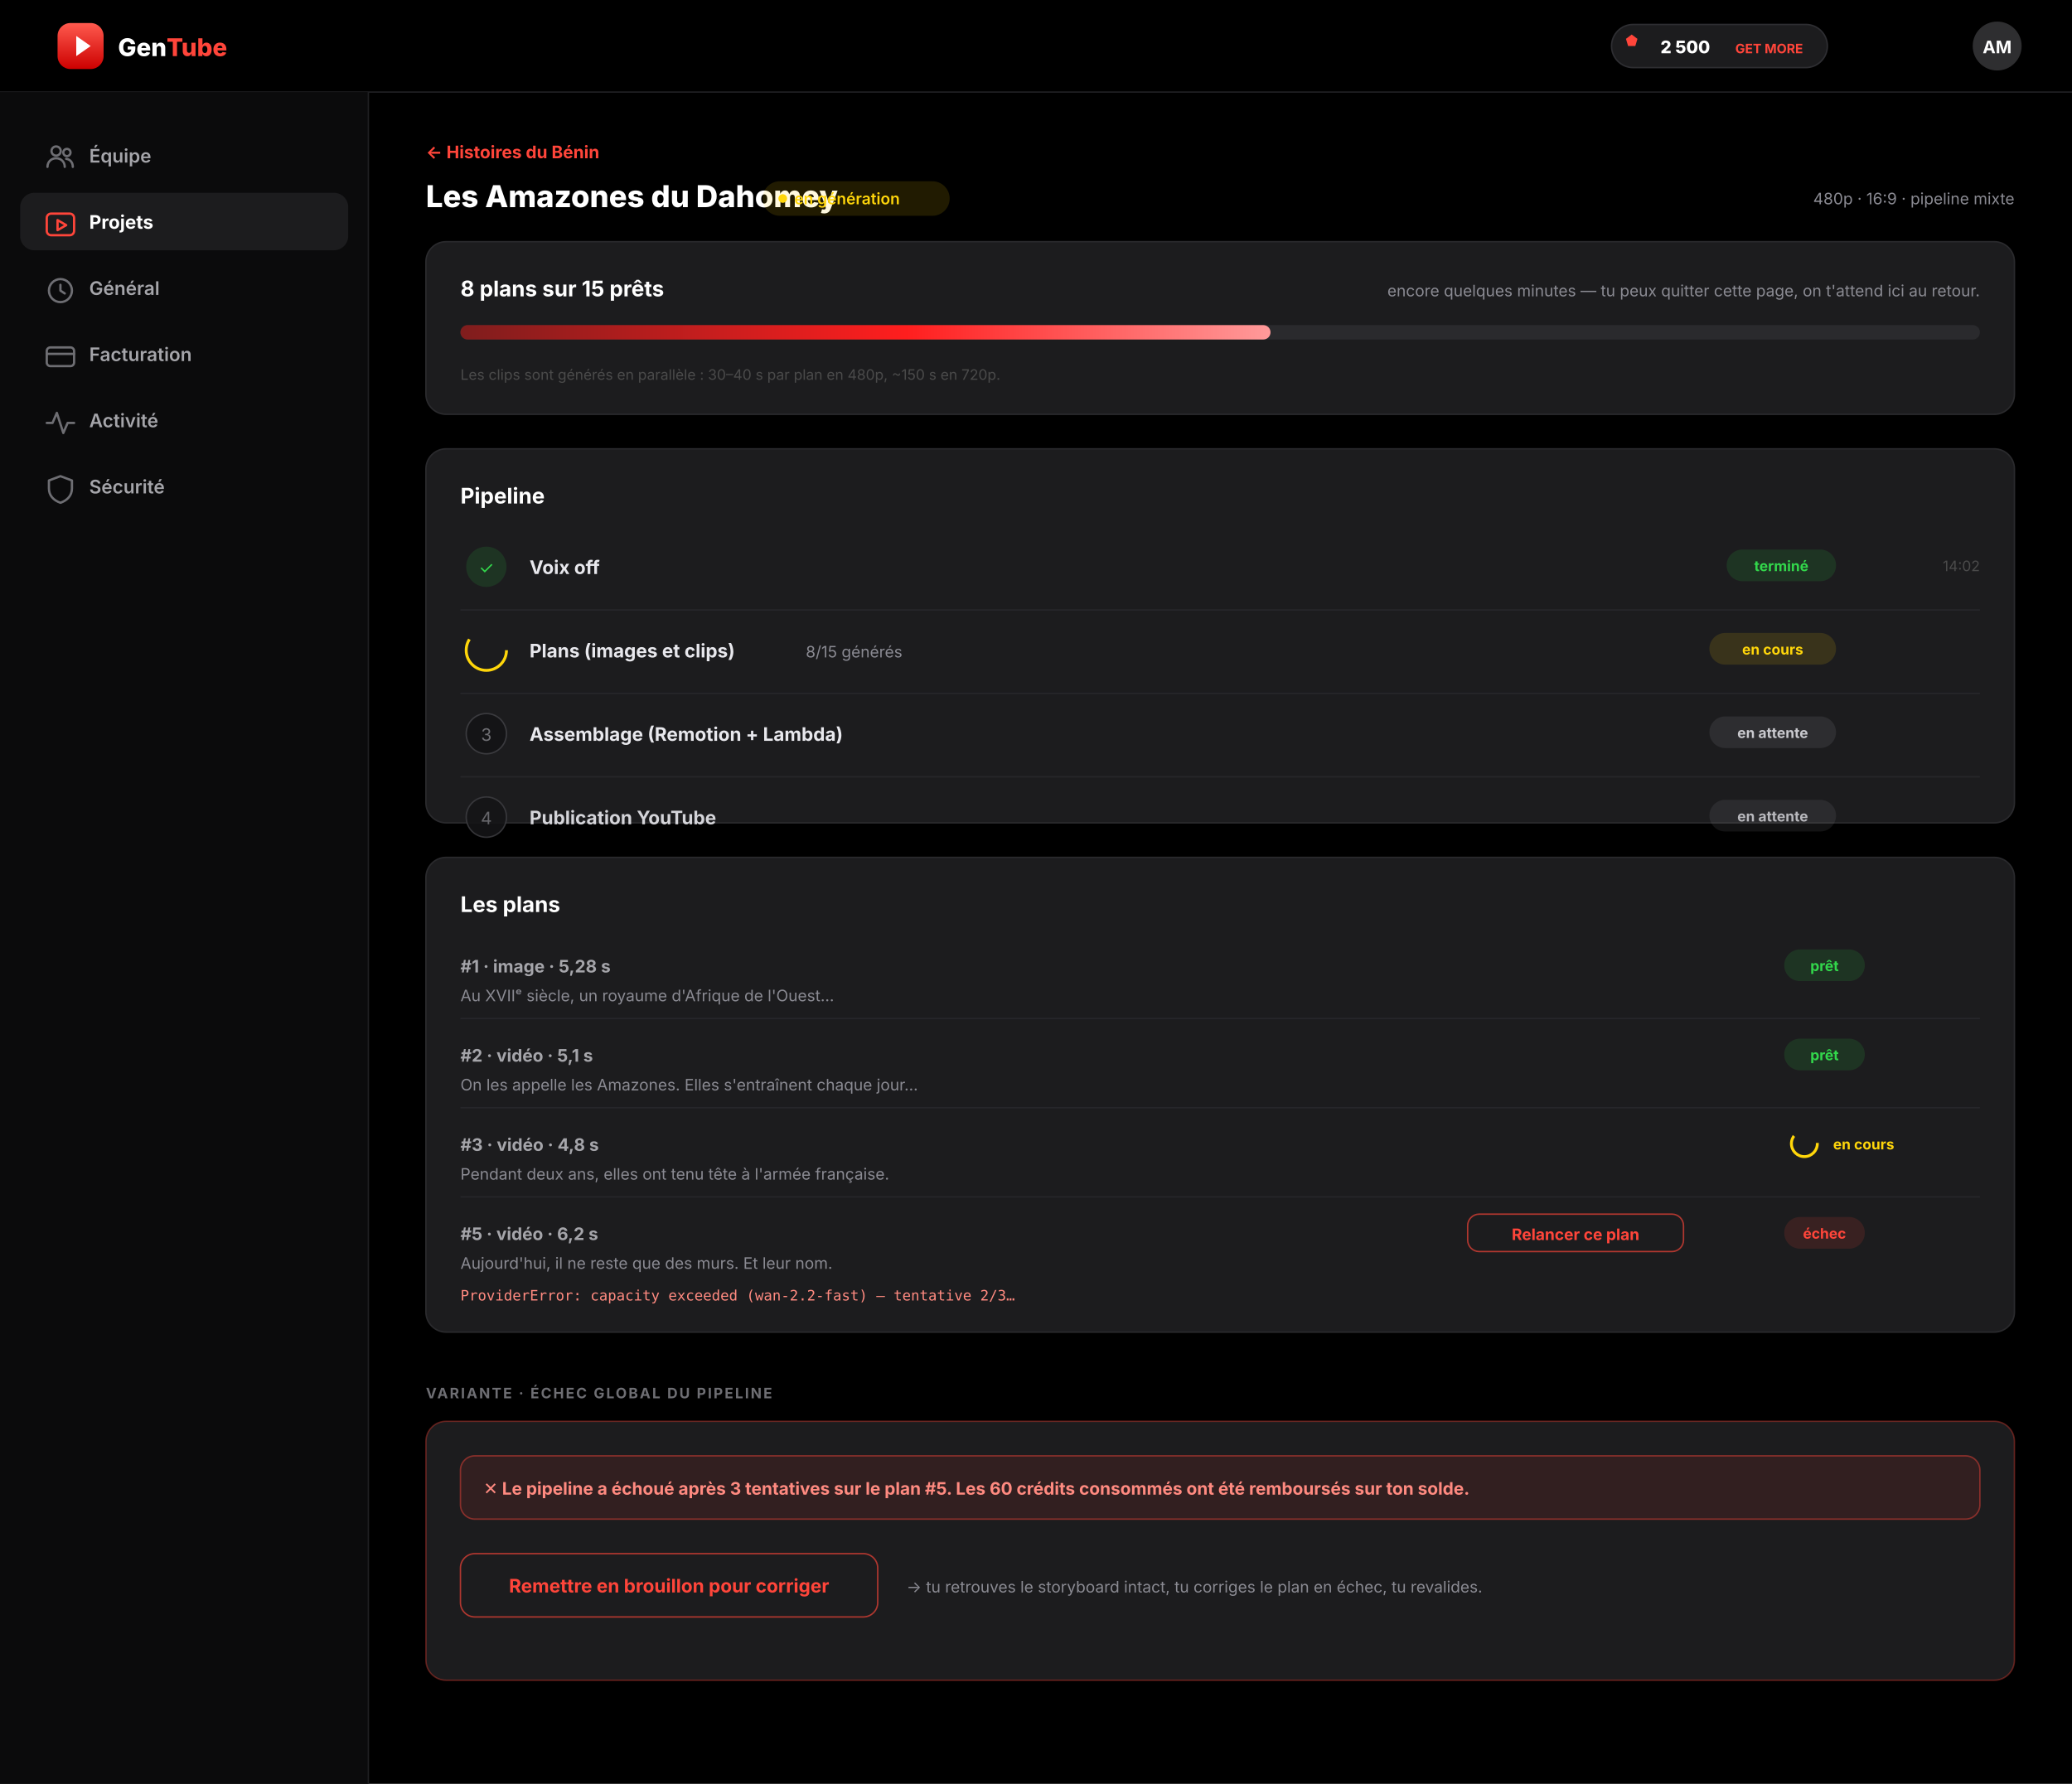
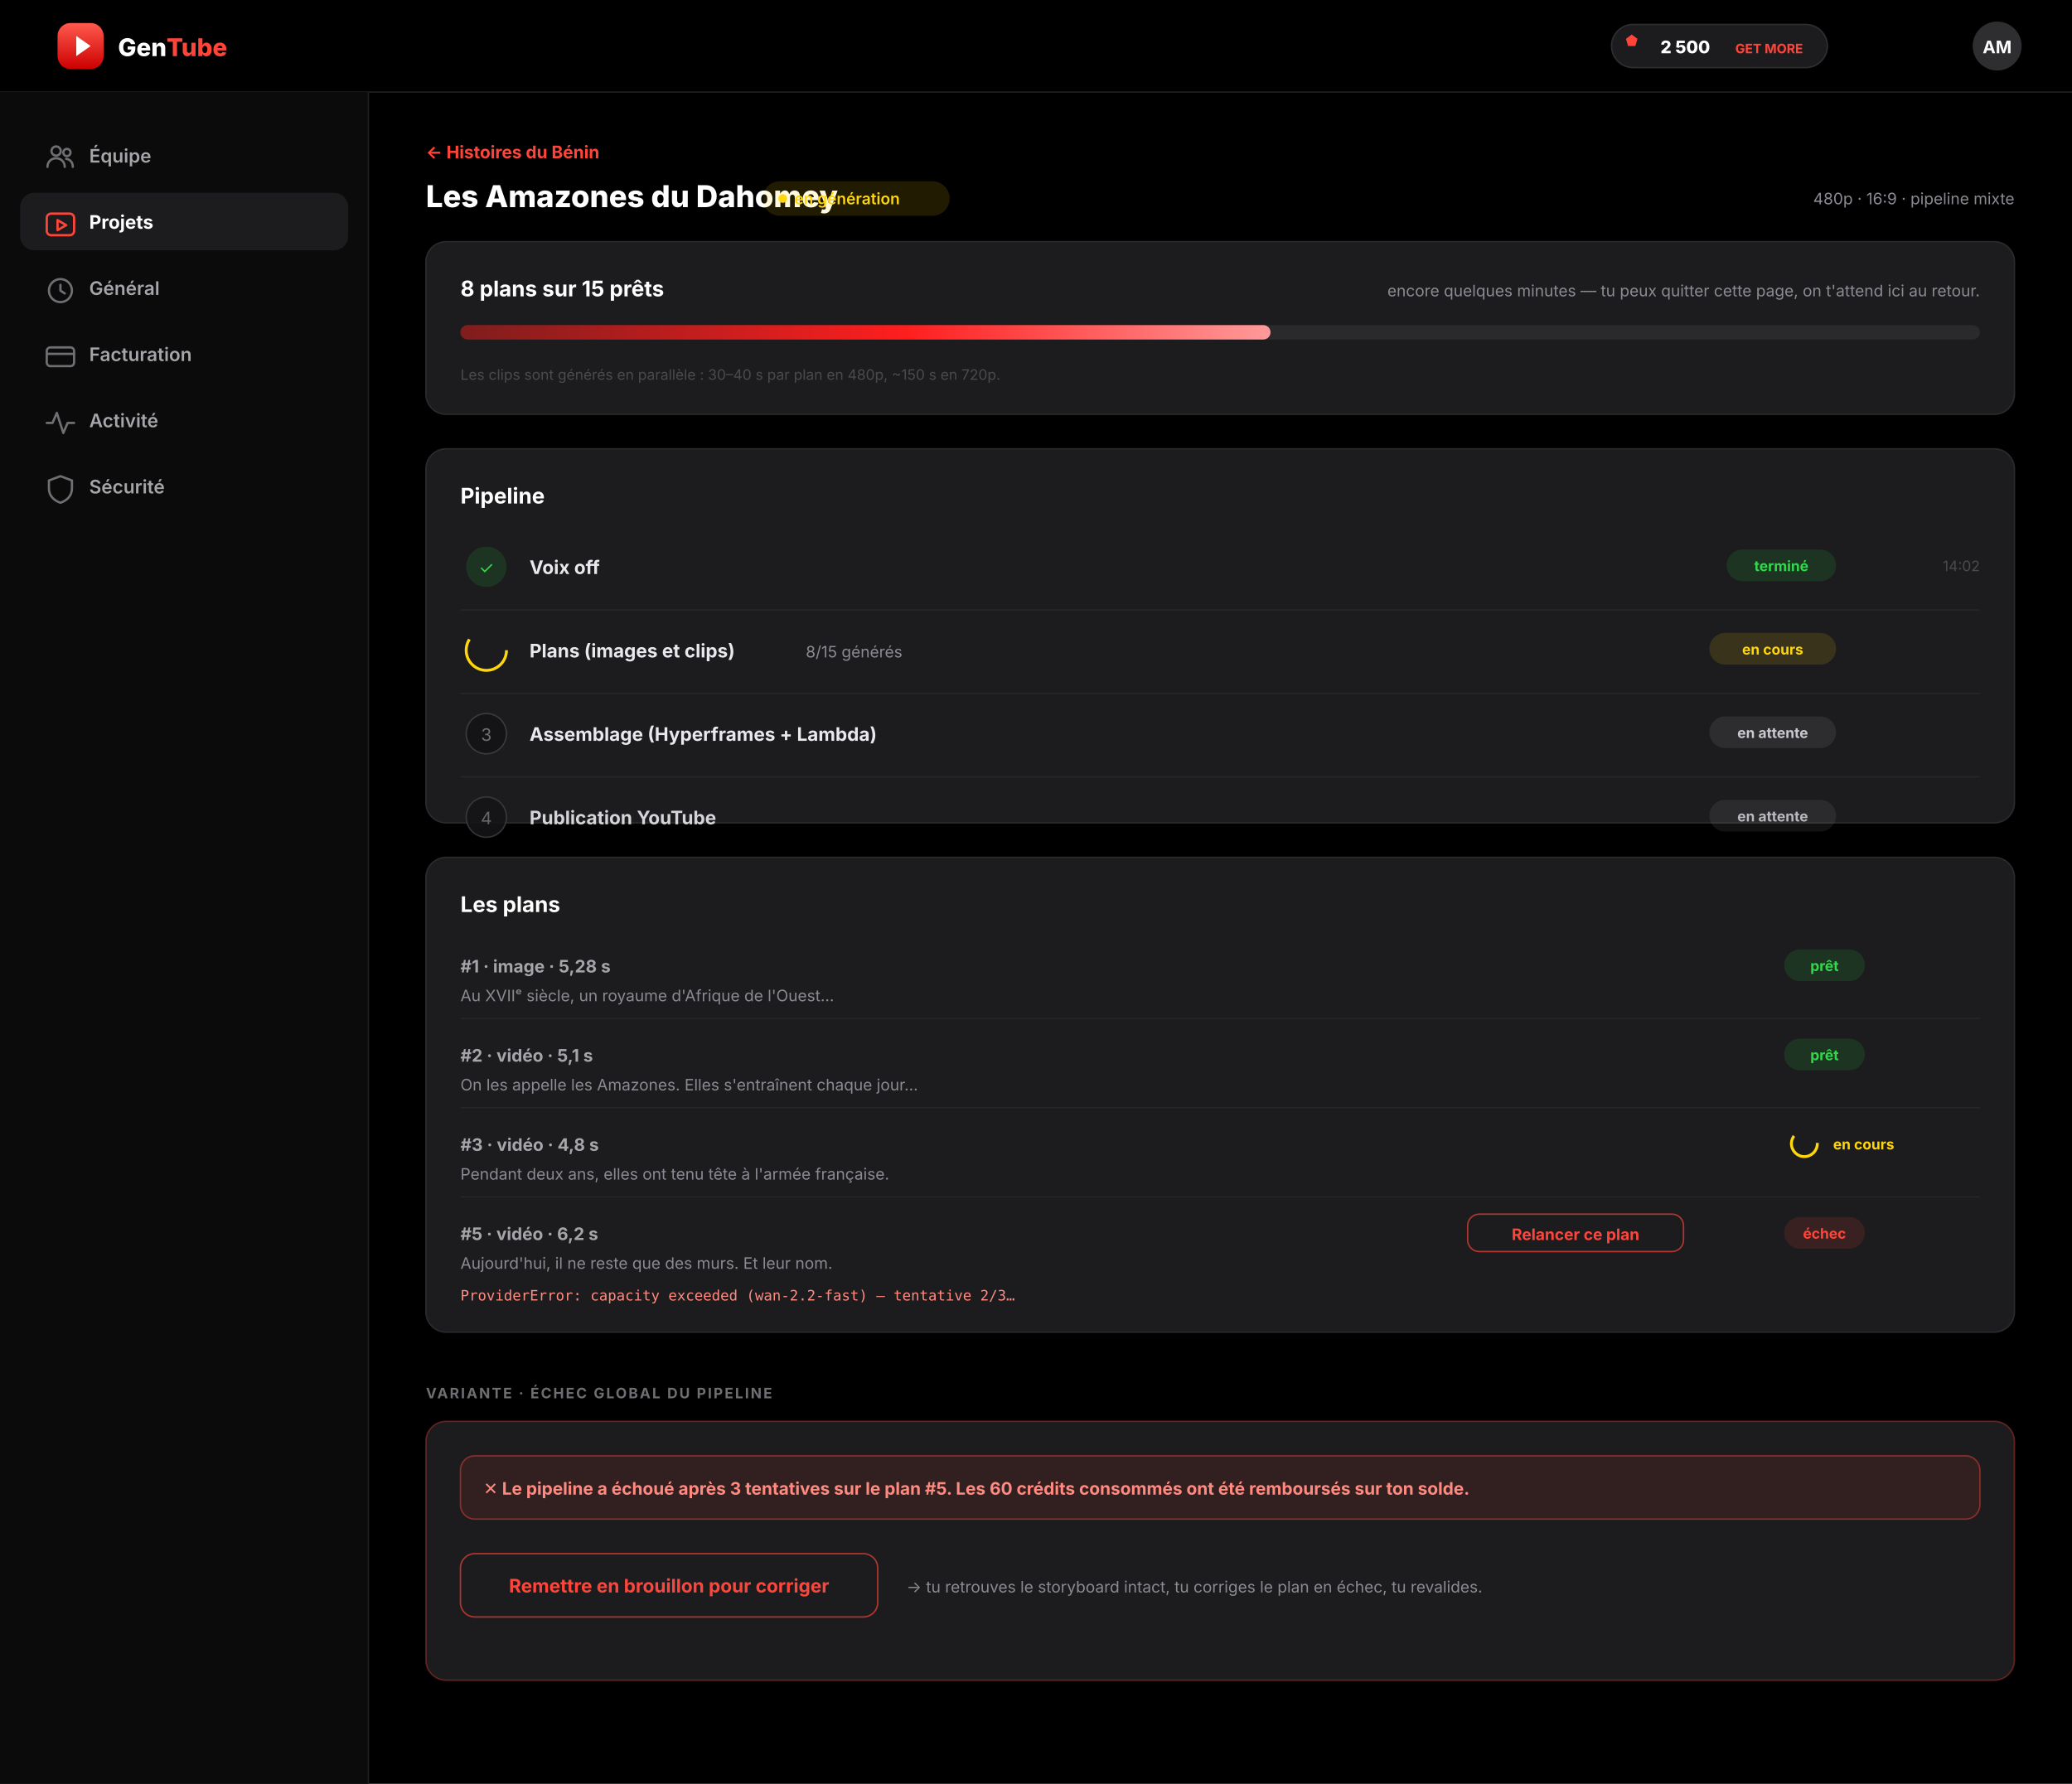
<svg xmlns="http://www.w3.org/2000/svg" width="1440" height="1240" viewBox="0 0 1440 1240" font-family="Plus Jakarta Sans, Inter, -apple-system, 'Segoe UI', sans-serif">
  <defs>
    <linearGradient id="red" x1="0" y1="0" x2="0" y2="1">
      <stop offset="0" stop-color="#FF5A4E" />
      <stop offset="1" stop-color="#CC0000" />
    </linearGradient>
    <linearGradient id="bar" x1="0" y1="0" x2="1" y2="0">
      <stop offset="0" stop-color="#7f1d1d" />
      <stop offset=".55" stop-color="#FF1E1E" />
      <stop offset="1" stop-color="#FF9A9A" />
    </linearGradient>
  </defs>
  <style>
    .h1{font-size:21px;font-weight:800;fill:#fff}
    .h2{font-size:15px;font-weight:700;fill:#fff}
    .body{font-size:13px;fill:#E8E8ED}
    .sub{font-size:12px;fill:#A5A5AA}
    .mut{font-size:11px;fill:#8A8A92}
    .tiny{font-size:10px;fill:#4A4A4A}
    .lbl{font-size:10px;font-weight:700;fill:#6E6E73;letter-spacing:.12em}
    .nav{font-size:13px;font-weight:600;fill:#A5A5AA}
    .navOn{font-size:13px;font-weight:700;fill:#fff}
    .card{fill:#1C1C1E;stroke:#2A2A2D}
    .ghost{fill:none;stroke:#3A3A3E}
    .link{font-size:12px;font-weight:700;fill:#FF453A}
  </style>
  <rect width="1440" height="1240" fill="#000000" />
  <rect width="1440" height="64" fill="#000" />
  <line x1="0" y1="64" x2="1440" y2="64" stroke="#1F1F22" />
  <g transform="translate(40,16)">
    <rect width="32" height="32" rx="9" fill="url(#red)" />
    <path d="M13 9 L23 16 L13 23 Z" fill="#fff" />
    <text x="42" y="23" font-size="17" font-weight="800" fill="#fff">Gen<tspan fill="#FF453A">Tube</tspan>
    </text>
  </g>
  <g transform="translate(1120,17)">
    <rect width="150" height="30" rx="15" fill="#1C1C1E" stroke="#2E2E32" />
    <path d="M14 7 l4 3 -1.5 5 -5 0 -1.5 -5 z" fill="#FF453A" />
    <text x="34" y="20" font-size="12" font-weight="800" fill="#fff">2 500</text>
    <text x="86" y="20" font-size="9" font-weight="700" fill="#FF453A">GET MORE</text>
  </g>
  <circle cx="1388" cy="32" r="17" fill="#2E2E30" />
  <text x="1388" y="37" text-anchor="middle" font-size="12" font-weight="700" fill="#fff">AM</text>
  <rect x="0" y="64" width="256" height="1176" fill="#0B0B0C" />
  <line x1="256" y1="64" x2="256" y2="1240" stroke="#1F1F22" />
  <g stroke-width="1.6" fill="none" stroke-linecap="round" stroke-linejoin="round">
    <g transform="translate(30,98)" stroke="#6E6E73">
      <circle cx="9" cy="7" r="3.2" />
      <path d="M3 18c0-3.6 2.7-6 6-6s6 2.4 6 6" />
      <circle cx="16.5" cy="8" r="2.5" />
      <path d="M16 12.4c2.8.4 4.6 2.5 4.6 5.6" />
    </g>
    <text x="62" y="113" class="nav">Équipe</text>
    <rect x="14" y="134" width="228" height="40" rx="10" fill="#1C1C1E" />
    <g transform="translate(30,144)" stroke="#FF453A">
      <rect x="2.5" y="4.5" width="19" height="15" rx="3" />
      <path d="M10 9l6 3.5-6 3.5z" />
    </g>
    <text x="62" y="159" class="navOn">Projets</text>
    <g transform="translate(30,190)" stroke="#6E6E73">
      <circle cx="12" cy="12" r="8" />
      <path d="M12 8v4l3 2" />
    </g>
    <text x="62" y="205" class="nav">Général</text>
    <g transform="translate(30,236)" stroke="#6E6E73">
      <rect x="2.5" y="5.5" width="19" height="13" rx="2.5" />
      <path d="M2.5 10h19" />
    </g>
    <text x="62" y="251" class="nav">Facturation</text>
    <g transform="translate(30,282)" stroke="#6E6E73">
      <path d="M2.5 12h4l3-7 4.5 14 3-7h4.5" />
    </g>
    <text x="62" y="297" class="nav">Activité</text>
    <g transform="translate(30,328)" stroke="#6E6E73">
      <path d="M12 3l8 3v5.5c0 5-3.2 8.3-8 10-4.8-1.7-8-5-8-10V6z" />
    </g>
    <text x="62" y="343" class="nav">Sécurité</text>
  </g>
  <text x="296" y="110" class="link">←  Histoires du Bénin</text>
  <text x="296" y="144" class="h1">Les Amazones du Dahomey</text>
  <rect x="530" y="126" width="130" height="24" rx="12" fill="#FFD60A" fill-opacity=".13" />
  <circle cx="544" cy="138" r="3" fill="#FFD60A" />
  <text x="552" y="142" font-size="11" font-weight="600" fill="#FFD60A">en génération</text>
  <text x="1400" y="142" text-anchor="end" class="mut">480p · 16:9 · pipeline mixte</text>
  <g transform="translate(296,168)">
    <rect width="1104" height="120" rx="14" class="card" />
    <text x="24" y="38" class="h2">8 plans sur 15 prêts</text>
    <text x="1080" y="38" text-anchor="end" class="mut">encore quelques minutes — tu peux quitter cette page, on t'attend ici au retour.</text>
    <rect x="24" y="58" width="1056" height="10" rx="5" fill="#2A2A2D" />
    <rect x="24" y="58" width="563" height="10" rx="5" fill="url(#bar)" />
    <text x="24" y="96" class="tiny">Les clips sont générés en parallèle : 30–40 s par plan en 480p, ~150 s en 720p.</text>
  </g>
  <g transform="translate(296,312)">
    <rect width="1104" height="260" rx="14" class="card" />
    <text x="24" y="38" class="h2">Pipeline</text>
    <g transform="translate(24,64)">
      <circle cx="18" cy="18" r="14" fill="#32D74B" fill-opacity=".13" />
      <text x="18" y="23" text-anchor="middle" font-size="12" fill="#32D74B">✓</text>
      <text x="48" y="23" class="body" font-weight="700">Voix off</text>
      <rect x="880" y="6" width="76" height="22" rx="11" fill="#32D74B" fill-opacity=".13" />
      <text x="918" y="21" text-anchor="middle" font-size="10" font-weight="700" fill="#32D74B">terminé</text>
      <text x="1056" y="21" text-anchor="end" class="tiny">14:02</text>
    </g>
    <line x1="24" y1="112" x2="1080" y2="112" stroke="#26262A" />
    <g transform="translate(24,122)">
      <circle cx="18" cy="18" r="14" fill="none" stroke="#FFD60A" stroke-width="2" stroke-dasharray="52 36" />
      <text x="48" y="23" class="body" font-weight="700">Plans (images et clips)</text>
      <text x="240" y="23" class="mut">8/15 générés</text>
      <rect x="868" y="6" width="88" height="22" rx="11" fill="#FFD60A" fill-opacity=".13" />
      <text x="912" y="21" text-anchor="middle" font-size="10" font-weight="700" fill="#FFD60A">en cours</text>
    </g>
    <line x1="24" y1="170" x2="1080" y2="170" stroke="#26262A" />
    <g transform="translate(24,180)">
      <circle cx="18" cy="18" r="14" fill="#141416" stroke="#3A3A3E" />
      <text x="18" y="23" text-anchor="middle" font-size="12" fill="#6E6E73">3</text>
-       <text x="48" y="23" class="body" font-weight="700">Assemblage (Remotion + Lambda)</text>
+       <text x="48" y="23" class="body" font-weight="700">Assemblage (Hyperframes + Lambda)</text>
      <rect x="868" y="6" width="88" height="22" rx="11" fill="#8E8E93" fill-opacity=".15" />
      <text x="912" y="21" text-anchor="middle" font-size="10" font-weight="700" fill="#C9C9CE">en attente</text>
    </g>
    <line x1="24" y1="228" x2="1080" y2="228" stroke="#26262A" />
    <g transform="translate(24,238)" opacity=".9">
      <circle cx="18" cy="18" r="14" fill="#141416" stroke="#3A3A3E" />
      <text x="18" y="23" text-anchor="middle" font-size="12" fill="#6E6E73">4</text>
      <text x="48" y="23" class="body" font-weight="700">Publication YouTube</text>
      <rect x="868" y="6" width="88" height="22" rx="11" fill="#8E8E93" fill-opacity=".15" />
      <text x="912" y="21" text-anchor="middle" font-size="10" font-weight="700" fill="#C9C9CE">en attente</text>
    </g>
  </g>
  <g transform="translate(296,596)">
    <rect width="1104" height="330" rx="14" class="card" />
    <text x="24" y="38" class="h2">Les plans</text>
    <g transform="translate(24,60)">
      <text x="0" y="20" class="sub" font-weight="700">#1 · image · 5,28 s</text>
      <text x="0" y="40" class="mut" font-size="10">Au XVIIᵉ siècle, un royaume d'Afrique de l'Ouest…</text>
      <rect x="920" y="4" width="56" height="22" rx="11" fill="#32D74B" fill-opacity=".13" />
      <text x="948" y="19" text-anchor="middle" font-size="10" font-weight="700" fill="#32D74B">prêt</text>
    </g>
    <line x1="24" y1="112" x2="1080" y2="112" stroke="#26262A" />
    <g transform="translate(24,122)">
      <text x="0" y="20" class="sub" font-weight="700">#2 · vidéo · 5,1 s</text>
      <text x="0" y="40" class="mut" font-size="10">On les appelle les Amazones. Elles s'entraînent chaque jour…</text>
      <rect x="920" y="4" width="56" height="22" rx="11" fill="#32D74B" fill-opacity=".13" />
      <text x="948" y="19" text-anchor="middle" font-size="10" font-weight="700" fill="#32D74B">prêt</text>
    </g>
    <line x1="24" y1="174" x2="1080" y2="174" stroke="#26262A" />
    <g transform="translate(24,184)">
      <text x="0" y="20" class="sub" font-weight="700">#3 · vidéo · 4,8 s</text>
      <text x="0" y="40" class="mut" font-size="10">Pendant deux ans, elles ont tenu tête à l'armée française.</text>
      <circle cx="934" cy="15" r="9" fill="none" stroke="#FFD60A" stroke-width="2" stroke-dasharray="34 22" />
      <text x="954" y="19" font-size="10" font-weight="700" fill="#FFD60A">en cours</text>
    </g>
    <line x1="24" y1="236" x2="1080" y2="236" stroke="#26262A" />
    <g transform="translate(24,246)">
      <text x="0" y="20" class="sub" font-weight="700">#5 · vidéo · 6,2 s</text>
      <text x="0" y="40" class="mut" font-size="10">Aujourd'hui, il ne reste que des murs. Et leur nom.</text>
      <rect x="700" y="2" width="150" height="26" rx="8" fill="none" stroke="#FF453A" stroke-opacity=".65" />
      <text x="775" y="20" text-anchor="middle" font-size="11" font-weight="700" fill="#FF453A">Relancer ce plan</text>
      <rect x="920" y="4" width="56" height="22" rx="11" fill="#FF453A" fill-opacity=".13" />
      <text x="948" y="19" text-anchor="middle" font-size="10" font-weight="700" fill="#FF453A">échec</text>
      <text x="0" y="62" font-size="10" fill="#FF8A80" font-family="monospace">ProviderError: capacity exceeded (wan-2.2-fast) — tentative 2/3…</text>
    </g>
  </g>
  <text x="296" y="972" class="lbl">VARIANTE · ÉCHEC GLOBAL DU PIPELINE</text>
  <g transform="translate(296,988)">
    <rect width="1104" height="180" rx="14" fill="#1C1C1E" stroke="#FF453A" stroke-opacity=".35" />
    <rect x="24" y="24" width="1056" height="44" rx="10" fill="#FF453A" fill-opacity=".1" stroke="#FF453A" stroke-opacity=".45" />
    <text x="40" y="51" font-size="12" font-weight="700" fill="#FF8A80">✕  Le pipeline a échoué après 3 tentatives sur le plan #5. Les 60 crédits consommés ont été remboursés sur ton solde.</text>
    <rect x="24" y="92" width="290" height="44" rx="10" fill="none" stroke="#FF453A" stroke-opacity=".65" />
    <text x="169" y="119" text-anchor="middle" font-size="13" font-weight="700" fill="#FF453A">Remettre en brouillon pour corriger</text>
    <text x="334" y="119" class="mut" font-size="11">→ tu retrouves le storyboard intact, tu corriges le plan en échec, tu revalides.</text>
  </g>
</svg>
